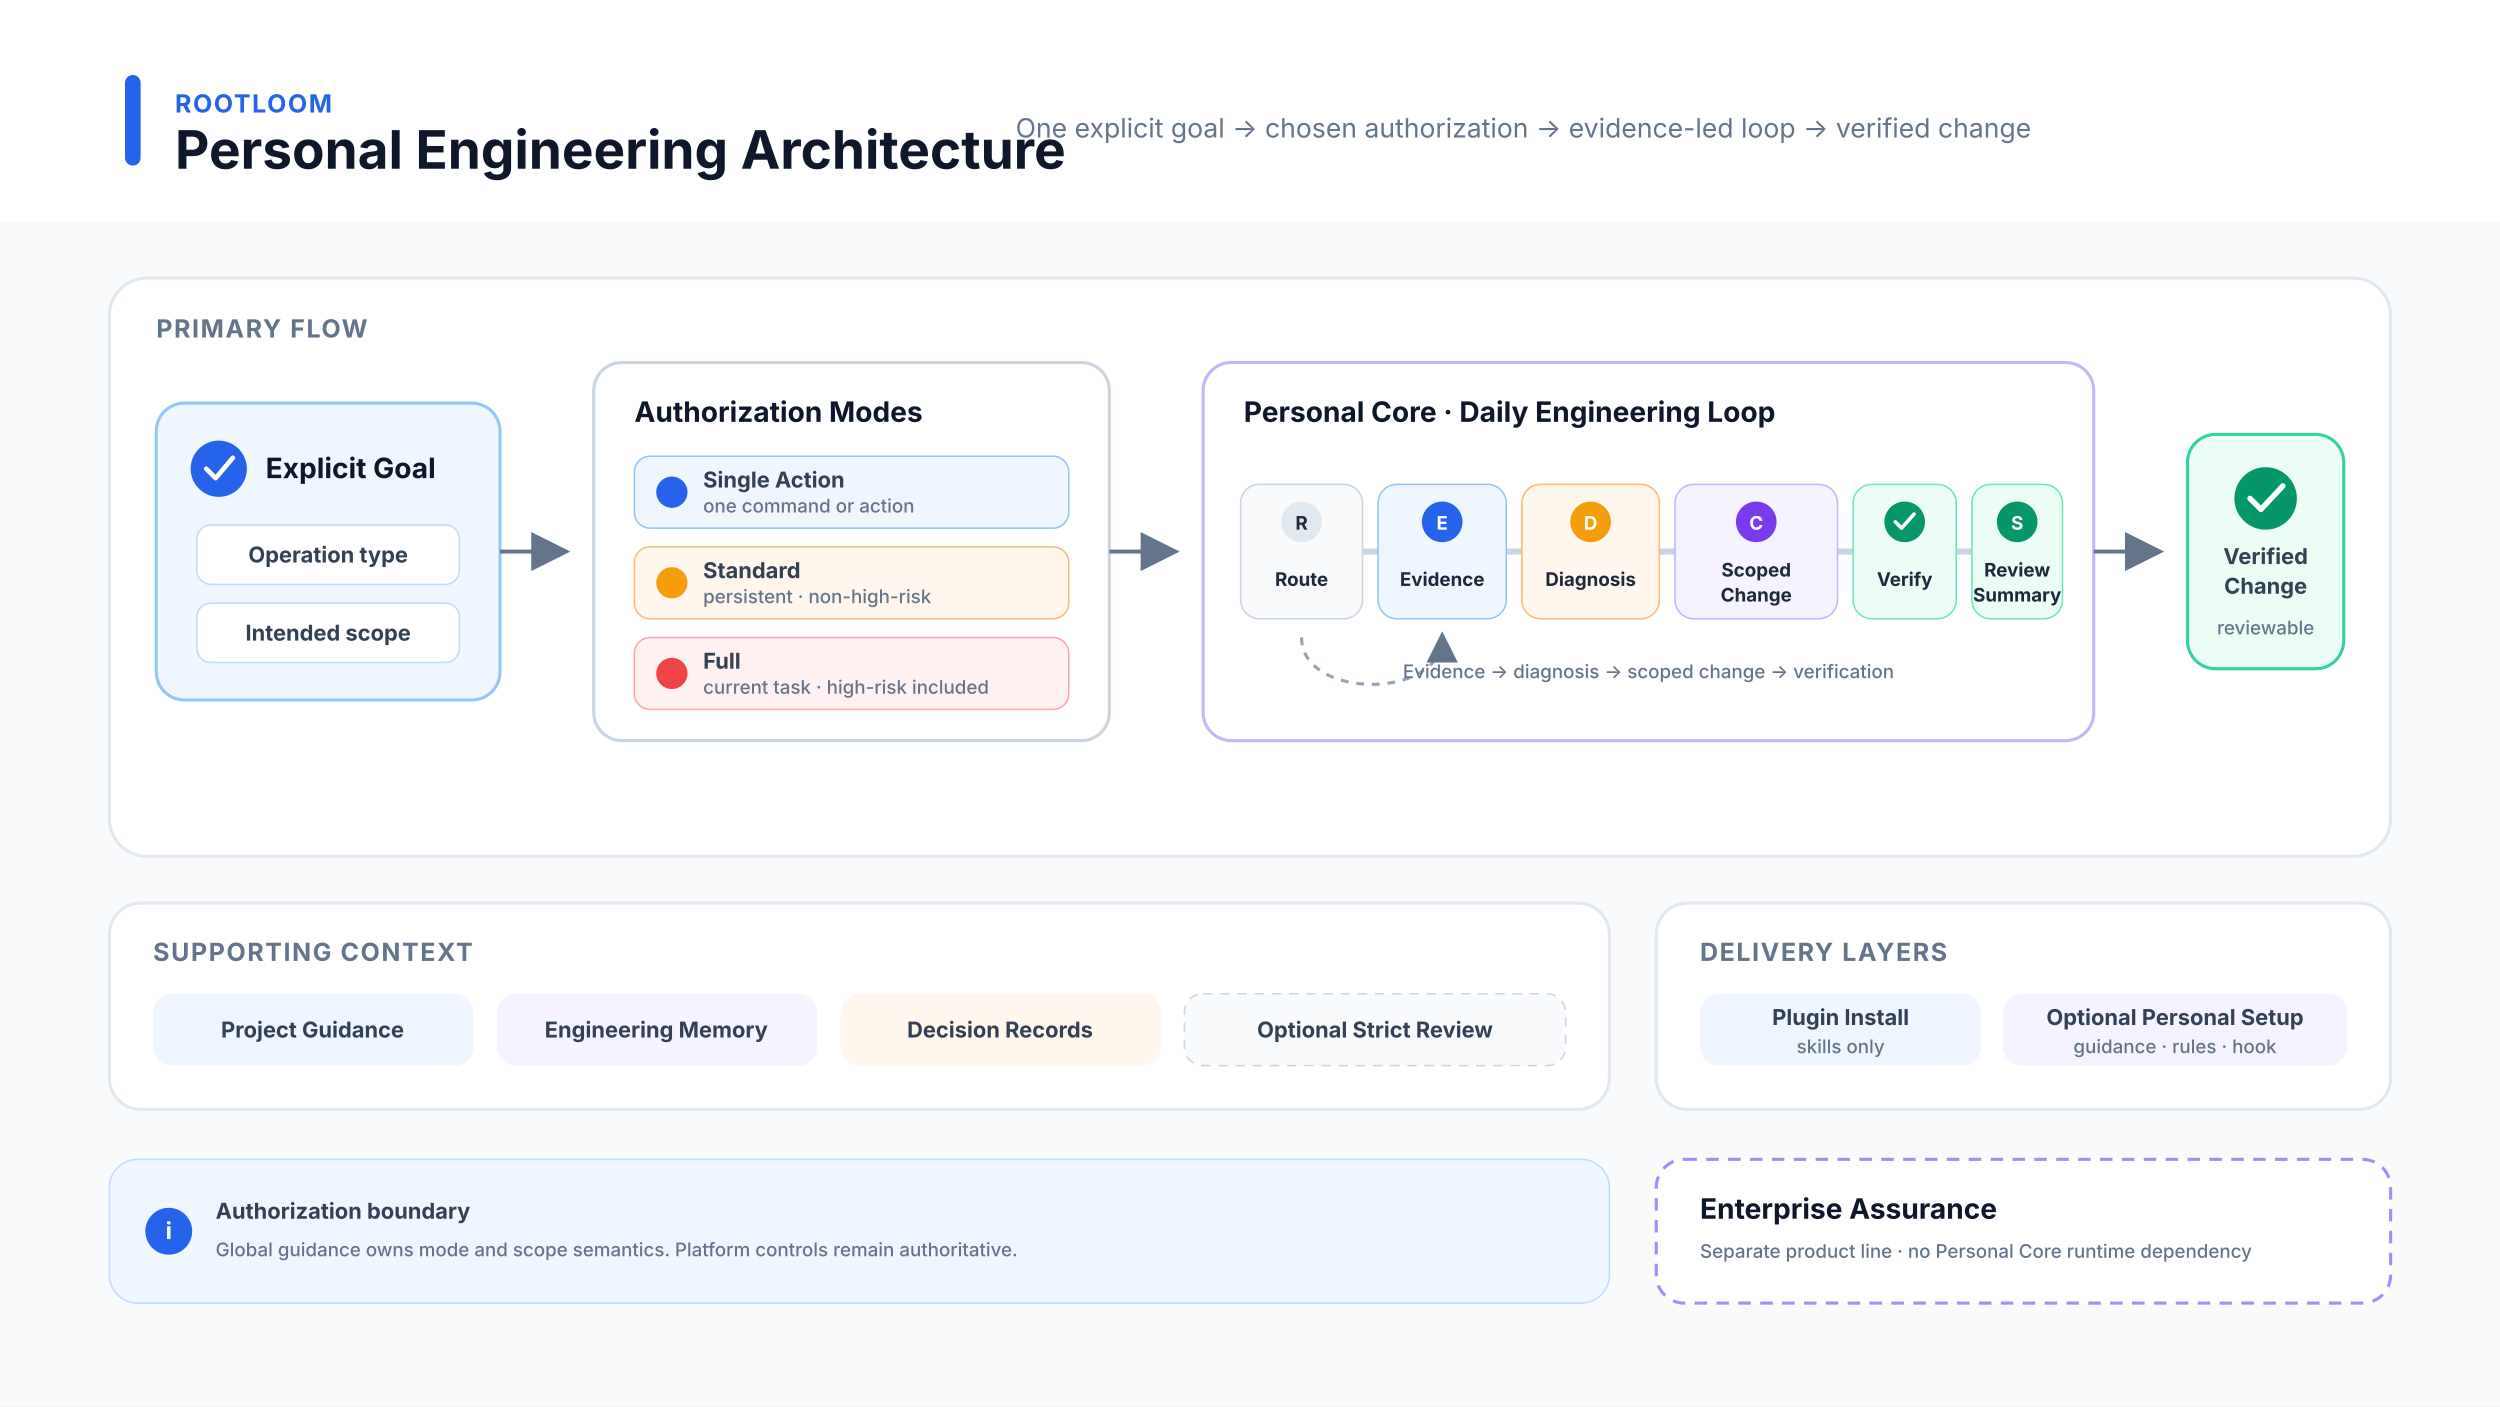
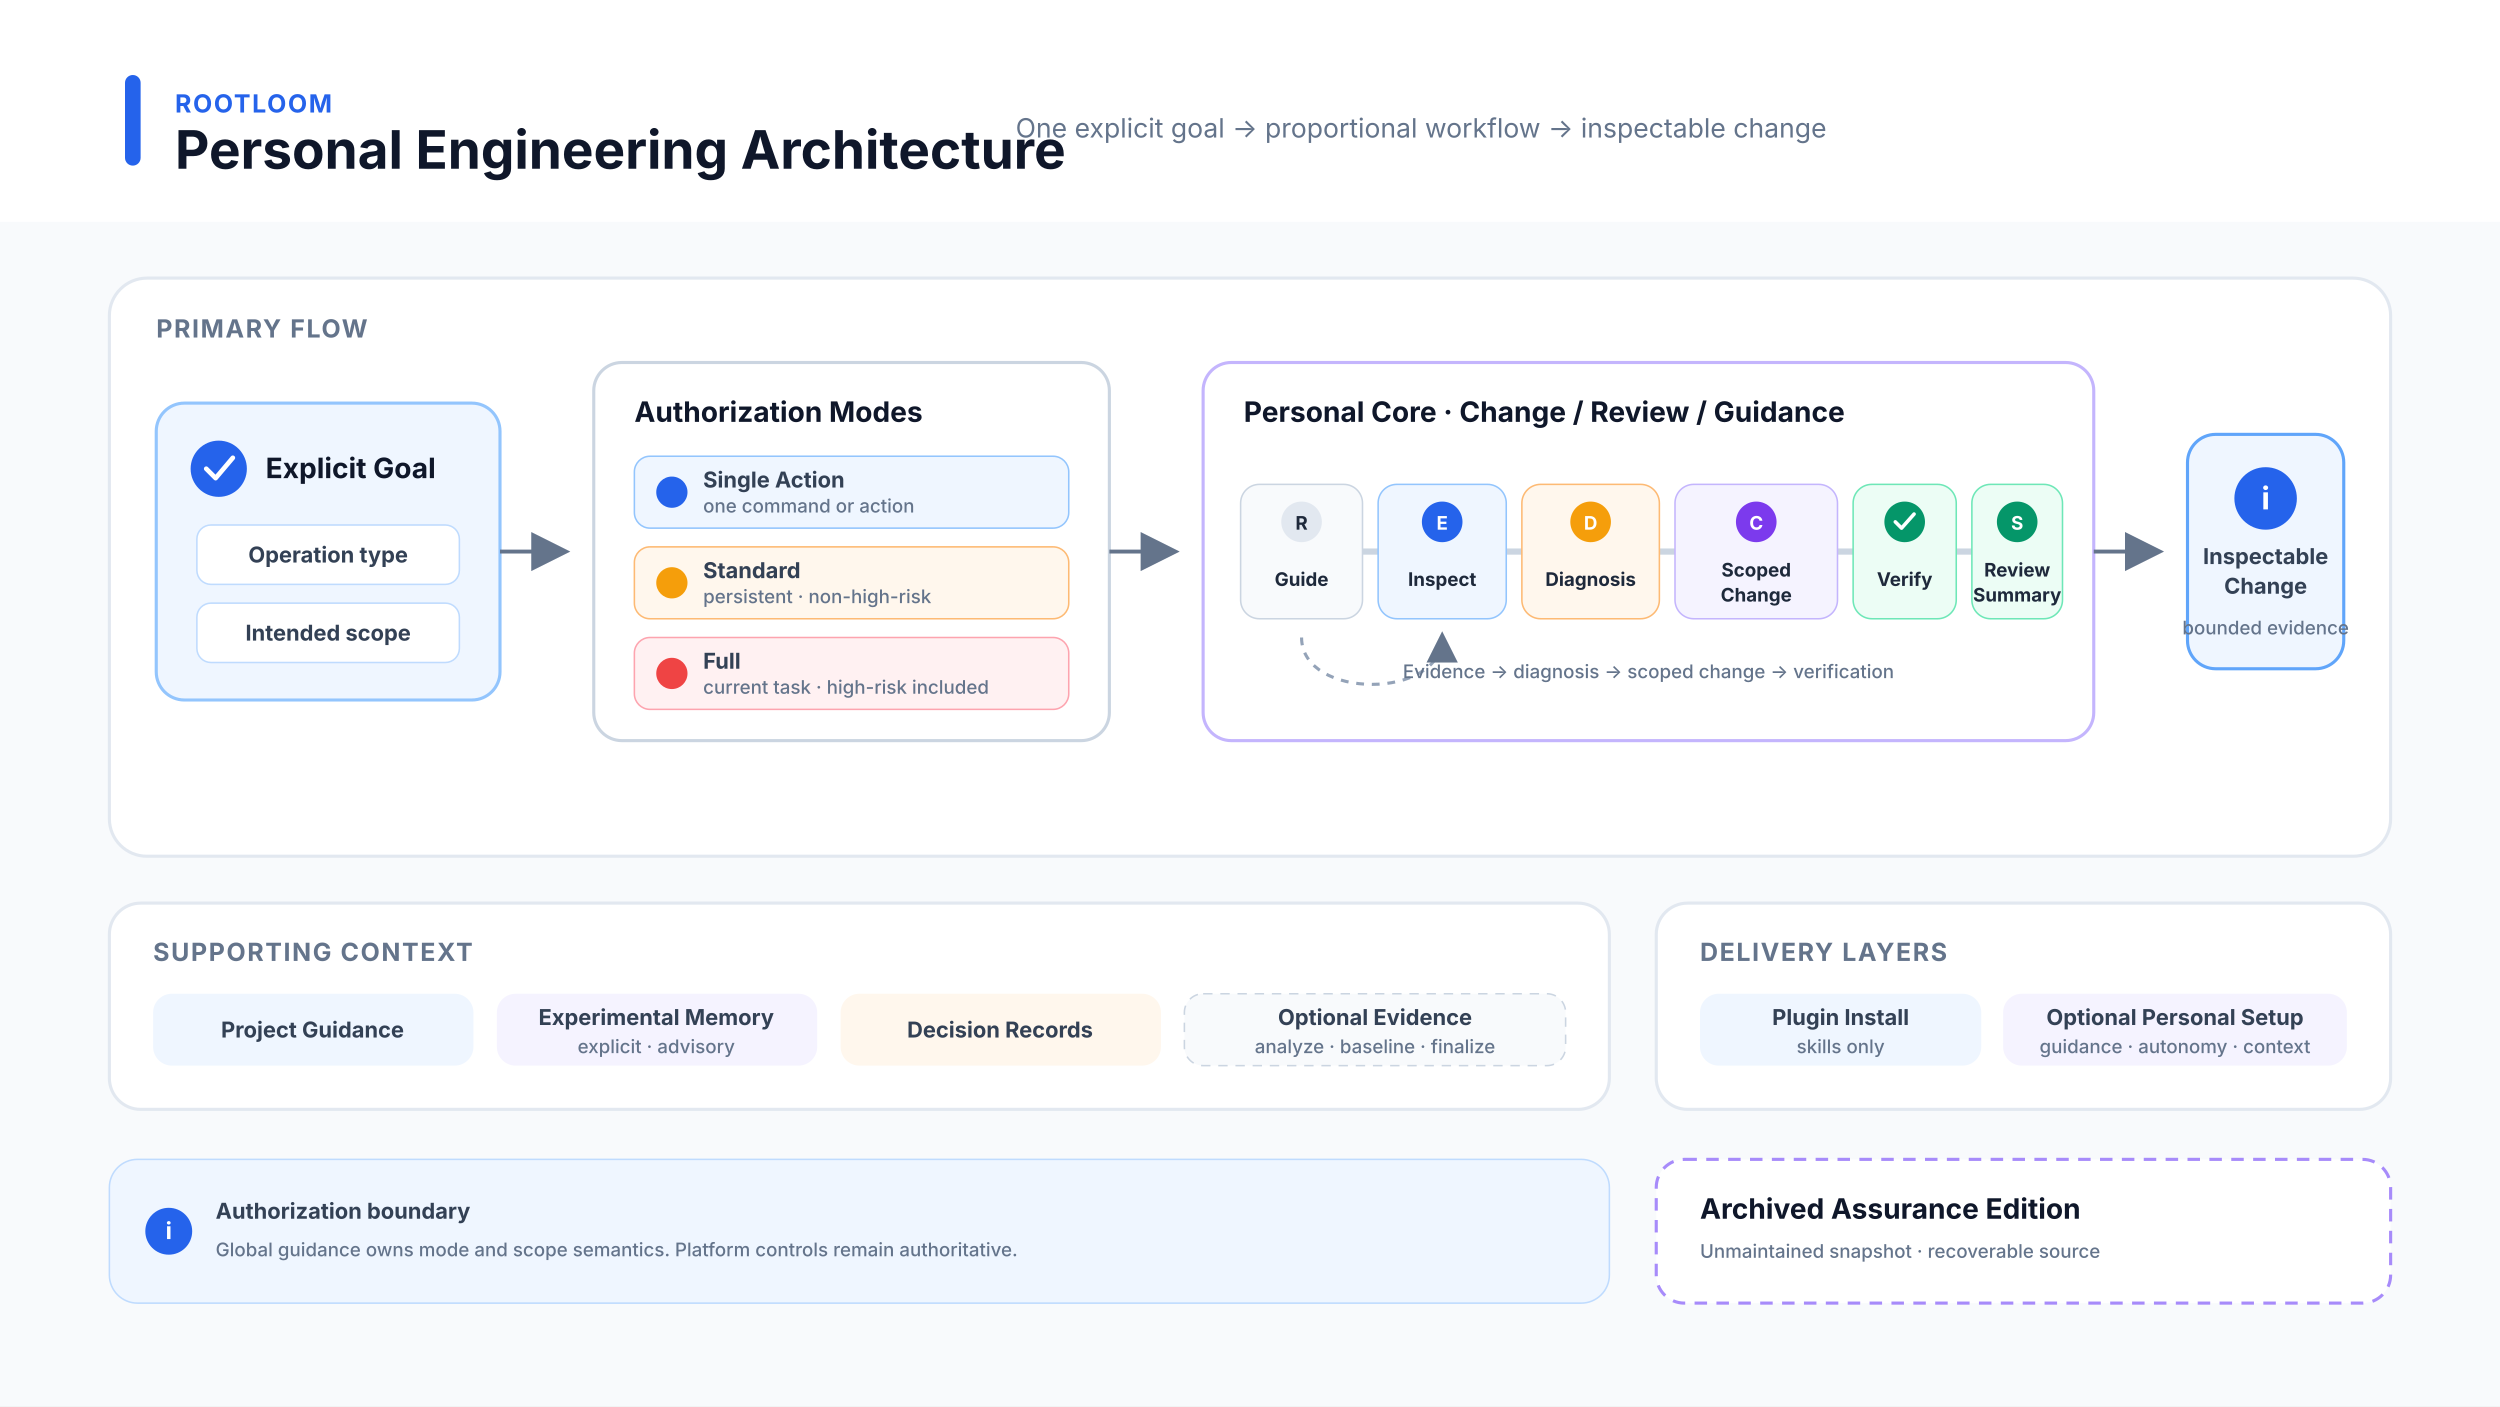
<svg xmlns="http://www.w3.org/2000/svg" viewBox="0 0 1600 900" role="img" aria-labelledby="title desc">
  <defs>
    <marker id="arrow" markerWidth="10" markerHeight="10" refX="8" refY="5" orient="auto">
      <path d="M0 0 L10 5 L0 10 Z" fill="#64748b" />
    </marker>
    <style>
      text { font-family: Inter, Arial, sans-serif; }
      .title { font-size: 34px; font-weight: 700; fill: #0f172a; }
      .subtitle { font-size: 17px; font-weight: 400; fill: #64748b; }
      .section { font-size: 16px; font-weight: 700; letter-spacing: 1px; }
      .card-title { font-size: 18px; font-weight: 700; fill: #0f172a; }
      .label { font-size: 14px; font-weight: 650; fill: #334155; }
      .small { font-size: 12px; font-weight: 450; fill: #64748b; }
      .node { font-size: 12px; font-weight: 650; fill: #1e293b; }
    </style>
  </defs>
  <rect width="1600" height="900" fill="#f8fafc" />
  <rect x="0" y="0" width="1600" height="142" fill="#ffffff" />
  <rect x="80" y="48" width="10" height="58" rx="5" fill="#2563eb" />
  <text x="112" y="72" class="section" fill="#2563eb">ROOTLOOM</text>
  <text x="112" y="108" class="title">Personal Engineering Architecture</text>
-   <text x="650" y="88" class="subtitle">One explicit goal → chosen authorization → evidence-led loop → verified change</text>
+   <text x="650" y="88" class="subtitle">One explicit goal → proportional workflow → inspectable change</text>
  <rect x="70" y="178" width="1460" height="370" rx="24" fill="#ffffff" stroke="#e2e8f0" stroke-width="2" />
  <text x="100" y="216" class="section" fill="#64748b">PRIMARY FLOW</text>
  <rect x="100" y="258" width="220" height="190" rx="18" fill="#eff6ff" stroke="#93c5fd" stroke-width="2" />
  <circle cx="140" cy="300" r="18" fill="#2563eb" />
  <path d="M132 300 L138 306 L149 293" fill="none" stroke="#ffffff" stroke-width="3" stroke-linecap="round" stroke-linejoin="round" />
  <text x="170" y="306" class="card-title">Explicit Goal</text>
  <rect x="126" y="336" width="168" height="38" rx="9" fill="#ffffff" stroke="#bfdbfe" />
  <text x="210" y="360" text-anchor="middle" class="label">Operation type</text>
  <rect x="126" y="386" width="168" height="38" rx="9" fill="#ffffff" stroke="#bfdbfe" />
  <text x="210" y="410" text-anchor="middle" class="label">Intended scope</text>
  <path d="M320 353 L360 353" stroke="#64748b" stroke-width="2.5" marker-end="url(#arrow)" />
  <rect x="380" y="232" width="330" height="242" rx="18" fill="#ffffff" stroke="#cbd5e1" stroke-width="2" />
  <text x="406" y="270" class="card-title">Authorization Modes</text>
  <rect x="406" y="292" width="278" height="46" rx="10" fill="#eff6ff" stroke="#93c5fd" />
  <circle cx="430" cy="315" r="10" fill="#2563eb" />
  <text x="450" y="312" class="label">Single Action</text>
  <text x="450" y="328" class="small">one command or action</text>
  <rect x="406" y="350" width="278" height="46" rx="10" fill="#fff7ed" stroke="#fdba74" />
  <circle cx="430" cy="373" r="10" fill="#f59e0b" />
  <text x="450" y="370" class="label">Standard</text>
  <text x="450" y="386" class="small">persistent · non-high-risk</text>
  <rect x="406" y="408" width="278" height="46" rx="10" fill="#fff1f2" stroke="#fda4af" />
  <circle cx="430" cy="431" r="10" fill="#ef4444" />
  <text x="450" y="428" class="label">Full</text>
  <text x="450" y="444" class="small">current task · high-risk included</text>
  <path d="M710 353 L750 353" stroke="#64748b" stroke-width="2.5" marker-end="url(#arrow)" />
  <rect x="770" y="232" width="570" height="242" rx="18" fill="#ffffff" stroke="#c4b5fd" stroke-width="2" />
-   <text x="796" y="270" class="card-title">Personal Core · Daily Engineering Loop</text>
+   <text x="796" y="270" class="card-title">Personal Core · Change / Review / Guidance</text>
  <path d="M815 353 L1297 353" stroke="#cbd5e1" stroke-width="4" stroke-linecap="round" />
  <g>
    <rect x="794" y="310" width="78" height="86" rx="12" fill="#f8fafc" stroke="#cbd5e1" />
    <circle cx="833" cy="334" r="13" fill="#e2e8f0" />
    <text x="833" y="339" text-anchor="middle" class="node">R</text>
-     <text x="833" y="375" text-anchor="middle" class="node">Route</text>
+     <text x="833" y="375" text-anchor="middle" class="node">Guide</text>
    <rect x="882" y="310" width="82" height="86" rx="12" fill="#eff6ff" stroke="#93c5fd" />
    <circle cx="923" cy="334" r="13" fill="#2563eb" />
    <text x="923" y="339" text-anchor="middle" font-size="12" font-weight="700" fill="#ffffff">E</text>
-     <text x="923" y="375" text-anchor="middle" class="node">Evidence</text>
+     <text x="923" y="375" text-anchor="middle" class="node">Inspect</text>
    <rect x="974" y="310" width="88" height="86" rx="12" fill="#fff7ed" stroke="#fdba74" />
    <circle cx="1018" cy="334" r="13" fill="#f59e0b" />
    <text x="1018" y="339" text-anchor="middle" font-size="12" font-weight="700" fill="#ffffff">D</text>
    <text x="1018" y="375" text-anchor="middle" class="node">Diagnosis</text>
    <rect x="1072" y="310" width="104" height="86" rx="12" fill="#f5f3ff" stroke="#c4b5fd" />
    <circle cx="1124" cy="334" r="13" fill="#7c3aed" />
    <text x="1124" y="339" text-anchor="middle" font-size="12" font-weight="700" fill="#ffffff">C</text>
    <text x="1124" y="369" text-anchor="middle" class="node">Scoped</text>
    <text x="1124" y="385" text-anchor="middle" class="node">Change</text>
    <rect x="1186" y="310" width="66" height="86" rx="12" fill="#ecfdf5" stroke="#6ee7b7" />
    <circle cx="1219" cy="334" r="13" fill="#059669" />
    <path d="M1213 334 L1217 338 L1225 329" fill="none" stroke="#ffffff" stroke-width="2.3" stroke-linecap="round" stroke-linejoin="round" />
    <text x="1219" y="375" text-anchor="middle" class="node">Verify</text>
    <rect x="1262" y="310" width="58" height="86" rx="12" fill="#ecfdf5" stroke="#6ee7b7" />
    <circle cx="1291" cy="334" r="13" fill="#059669" />
    <text x="1291" y="339" text-anchor="middle" font-size="12" font-weight="700" fill="#ffffff">S</text>
    <text x="1291" y="369" text-anchor="middle" class="node">Review</text>
    <text x="1291" y="385" text-anchor="middle" class="node">Summary</text>
  </g>
  <path d="M833 408 C833 448 923 448 923 408" fill="none" stroke="#94a3b8" stroke-width="2" stroke-dasharray="5 5" marker-end="url(#arrow)" />
  <text x="1055" y="434" text-anchor="middle" class="small">Evidence → diagnosis → scoped change → verification</text>
  <path d="M1340 353 L1380 353" stroke="#64748b" stroke-width="2.5" marker-end="url(#arrow)" />
-   <rect x="1400" y="278" width="100" height="150" rx="18" fill="#ecfdf5" stroke="#34d399" stroke-width="2" />
-   <circle cx="1450" cy="319" r="20" fill="#059669" />
-   <path d="M1440 319 L1447 326 L1461 311" fill="none" stroke="#ffffff" stroke-width="3.5" stroke-linecap="round" stroke-linejoin="round" />
-   <text x="1450" y="361" text-anchor="middle" class="label">Verified</text>
+   <rect x="1400" y="278" width="100" height="150" rx="18" fill="#eff6ff" stroke="#60a5fa" stroke-width="2" />
+   <circle cx="1450" cy="319" r="20" fill="#2563eb" />
+   <text x="1450" y="326" text-anchor="middle" font-size="20" font-weight="700" fill="#ffffff">i</text>
+   <text x="1450" y="361" text-anchor="middle" class="label">Inspectable</text>
  <text x="1450" y="380" text-anchor="middle" class="label">Change</text>
-   <text x="1450" y="406" text-anchor="middle" class="small">reviewable</text>
+   <text x="1450" y="406" text-anchor="middle" class="small">bounded evidence</text>
  <rect x="70" y="578" width="960" height="132" rx="20" fill="#ffffff" stroke="#e2e8f0" stroke-width="2" />
  <text x="98" y="615" class="section" fill="#64748b">SUPPORTING CONTEXT</text>
  <rect x="98" y="636" width="205" height="46" rx="12" fill="#eff6ff" />
  <text x="200" y="664" text-anchor="middle" class="label">Project Guidance</text>
  <rect x="318" y="636" width="205" height="46" rx="12" fill="#f5f3ff" />
-   <text x="420" y="664" text-anchor="middle" class="label">Engineering Memory</text>
+   <text x="420" y="656" text-anchor="middle" class="label">Experimental Memory</text>
+   <text x="420" y="674" text-anchor="middle" class="small">explicit · advisory</text>
  <rect x="538" y="636" width="205" height="46" rx="12" fill="#fff7ed" />
  <text x="640" y="664" text-anchor="middle" class="label">Decision Records</text>
  <rect x="758" y="636" width="244" height="46" rx="12" fill="#f8fafc" stroke="#cbd5e1" stroke-dasharray="6 5" />
-   <text x="880" y="664" text-anchor="middle" class="label">Optional Strict Review</text>
+   <text x="880" y="656" text-anchor="middle" class="label">Optional Evidence</text>
+   <text x="880" y="674" text-anchor="middle" class="small">analyze · baseline · finalize</text>
  <rect x="1060" y="578" width="470" height="132" rx="20" fill="#ffffff" stroke="#e2e8f0" stroke-width="2" />
  <text x="1088" y="615" class="section" fill="#64748b">DELIVERY LAYERS</text>
  <rect x="1088" y="636" width="180" height="46" rx="12" fill="#eff6ff" />
  <text x="1178" y="656" text-anchor="middle" class="label">Plugin Install</text>
  <text x="1178" y="674" text-anchor="middle" class="small">skills only</text>
  <rect x="1282" y="636" width="220" height="46" rx="12" fill="#f5f3ff" />
  <text x="1392" y="656" text-anchor="middle" class="label">Optional Personal Setup</text>
-   <text x="1392" y="674" text-anchor="middle" class="small">guidance · rules · hook</text>
+   <text x="1392" y="674" text-anchor="middle" class="small">guidance · autonomy · context</text>
  <rect x="70" y="742" width="960" height="92" rx="18" fill="#eff6ff" stroke="#bfdbfe" />
  <circle cx="108" cy="788" r="15" fill="#2563eb" />
  <text x="108" y="793" text-anchor="middle" font-size="15" font-weight="700" fill="#ffffff">i</text>
  <text x="138" y="780" class="label">Authorization boundary</text>
  <text x="138" y="804" class="small">Global guidance owns mode and scope semantics. Platform controls remain authoritative.</text>
  <rect x="1060" y="742" width="470" height="92" rx="18" fill="#ffffff" stroke="#a78bfa" stroke-width="2" stroke-dasharray="8 6" />
-   <text x="1088" y="780" class="card-title">Enterprise Assurance</text>
-   <text x="1088" y="805" class="small">Separate product line · no Personal Core runtime dependency</text>
+   <text x="1088" y="780" class="card-title">Archived Assurance Edition</text>
+   <text x="1088" y="805" class="small">Unmaintained snapshot · recoverable source</text>
</svg>
